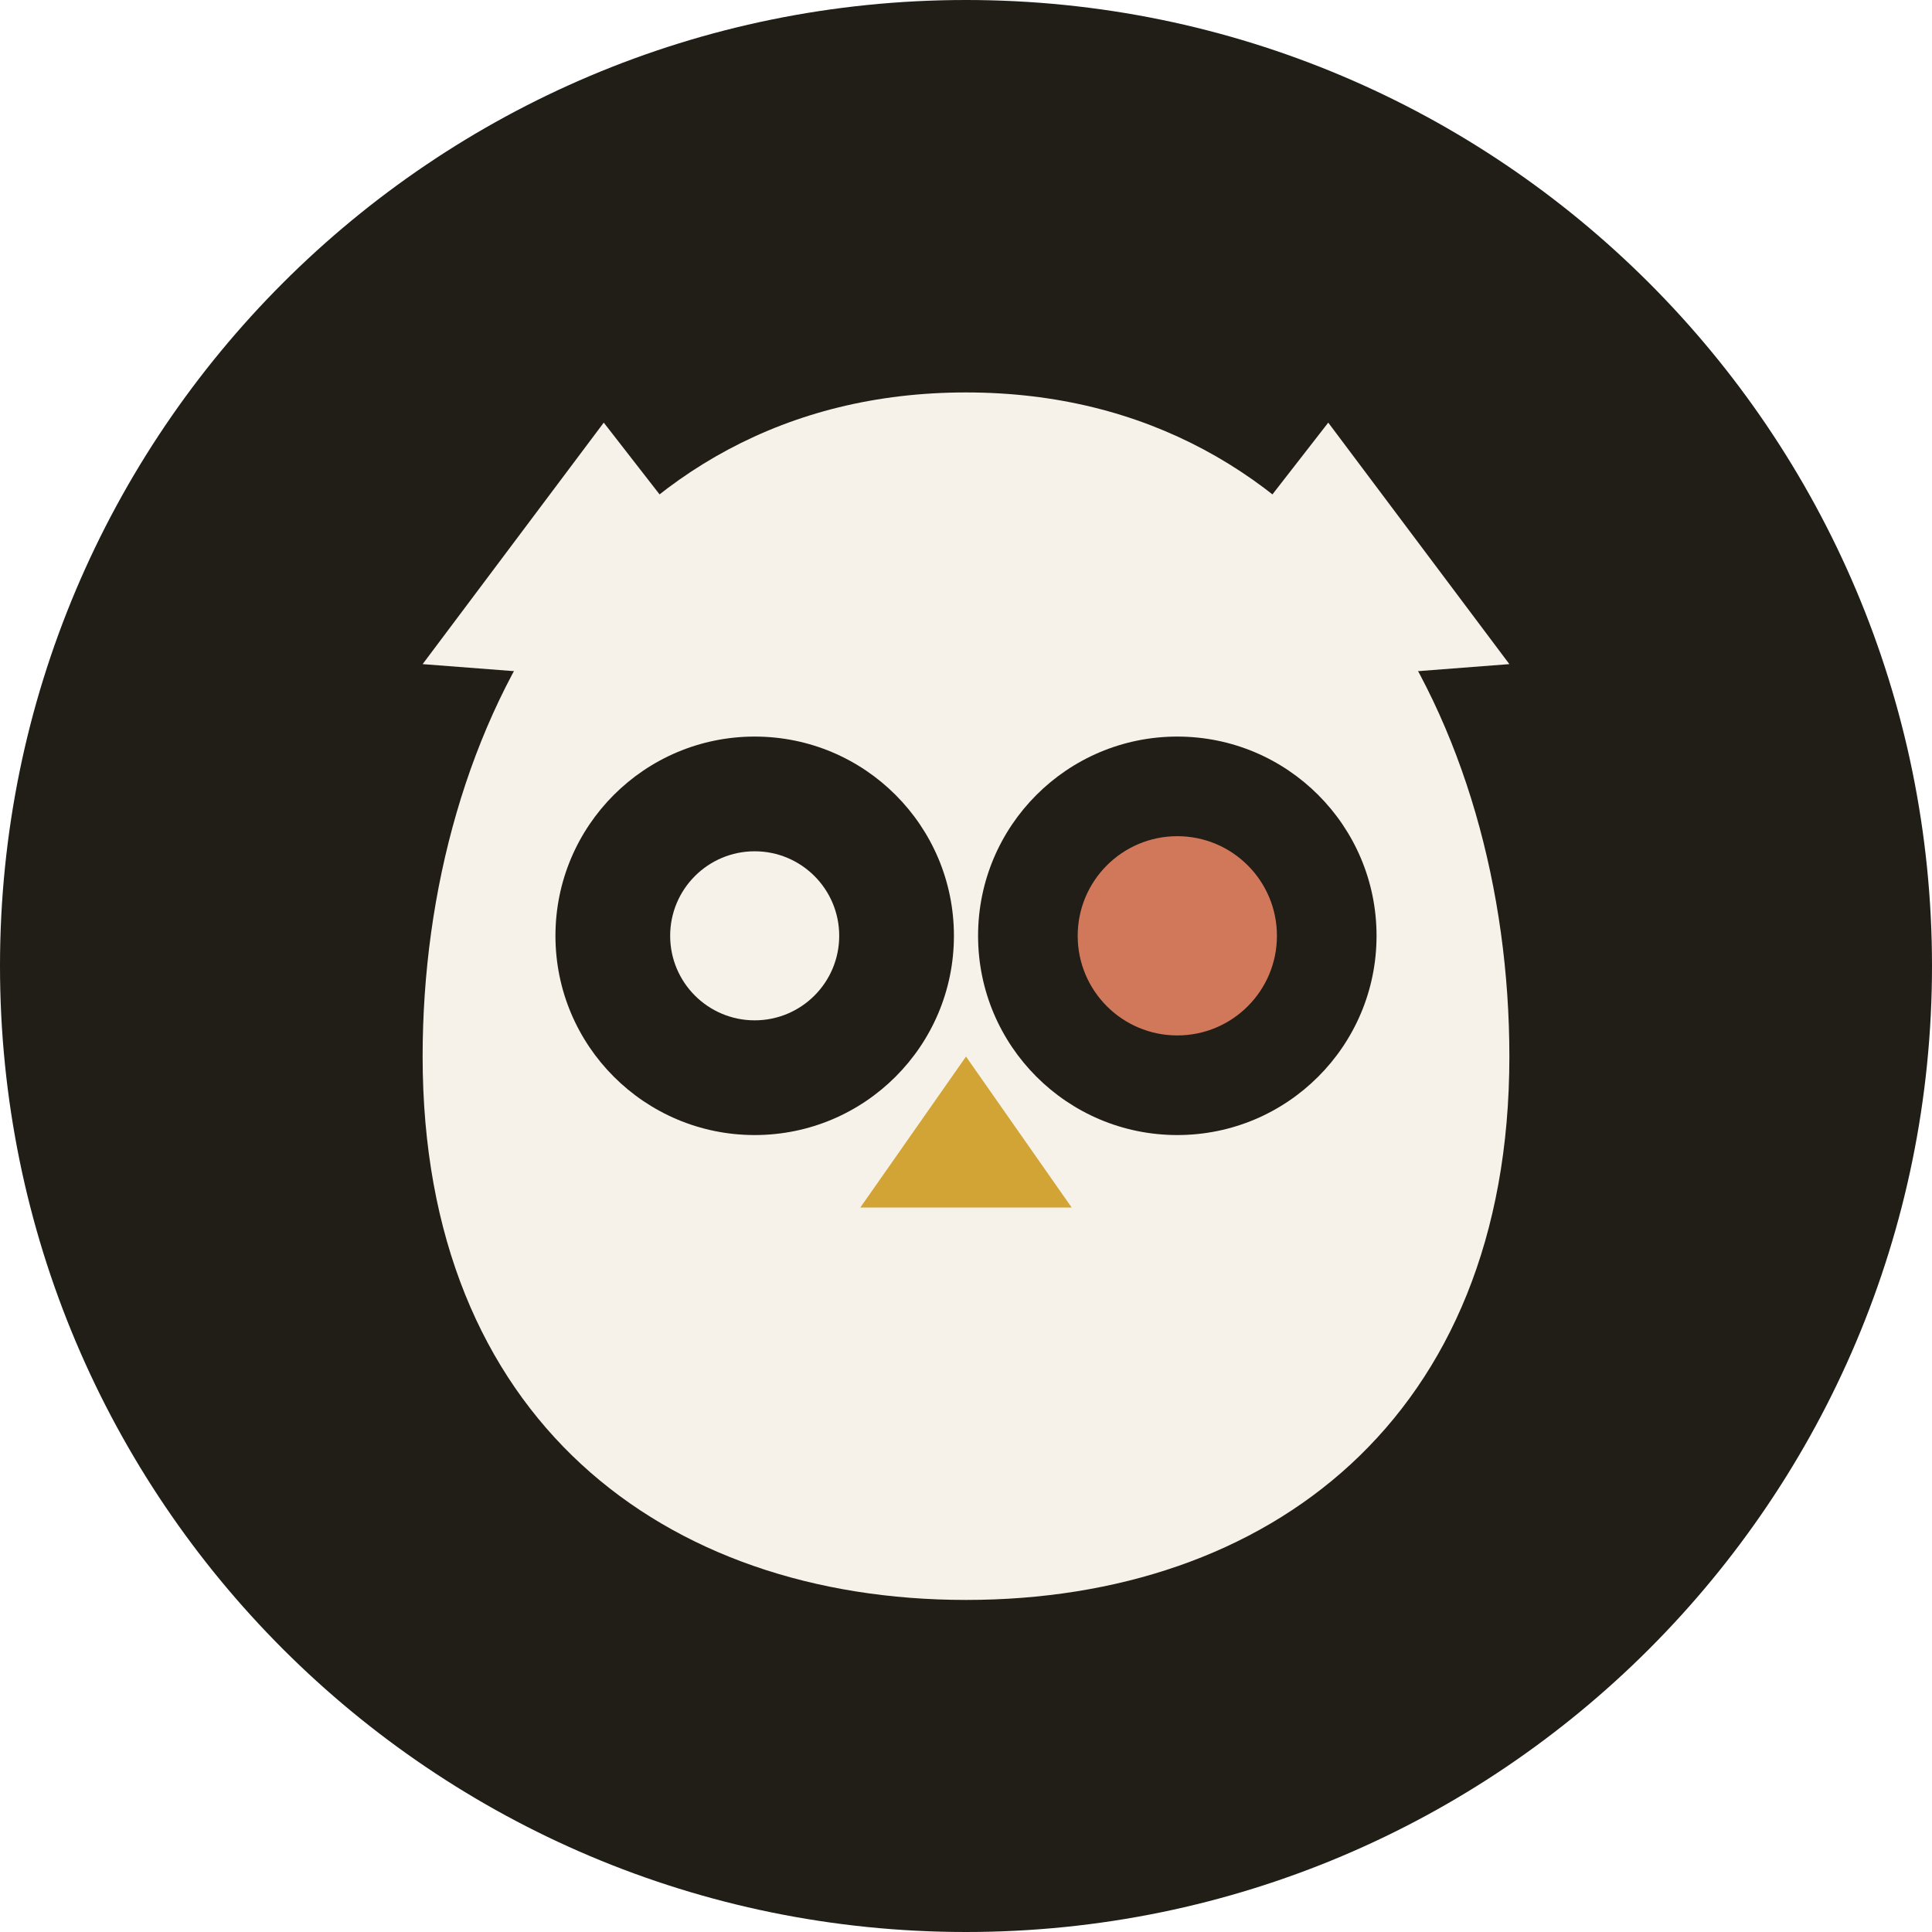
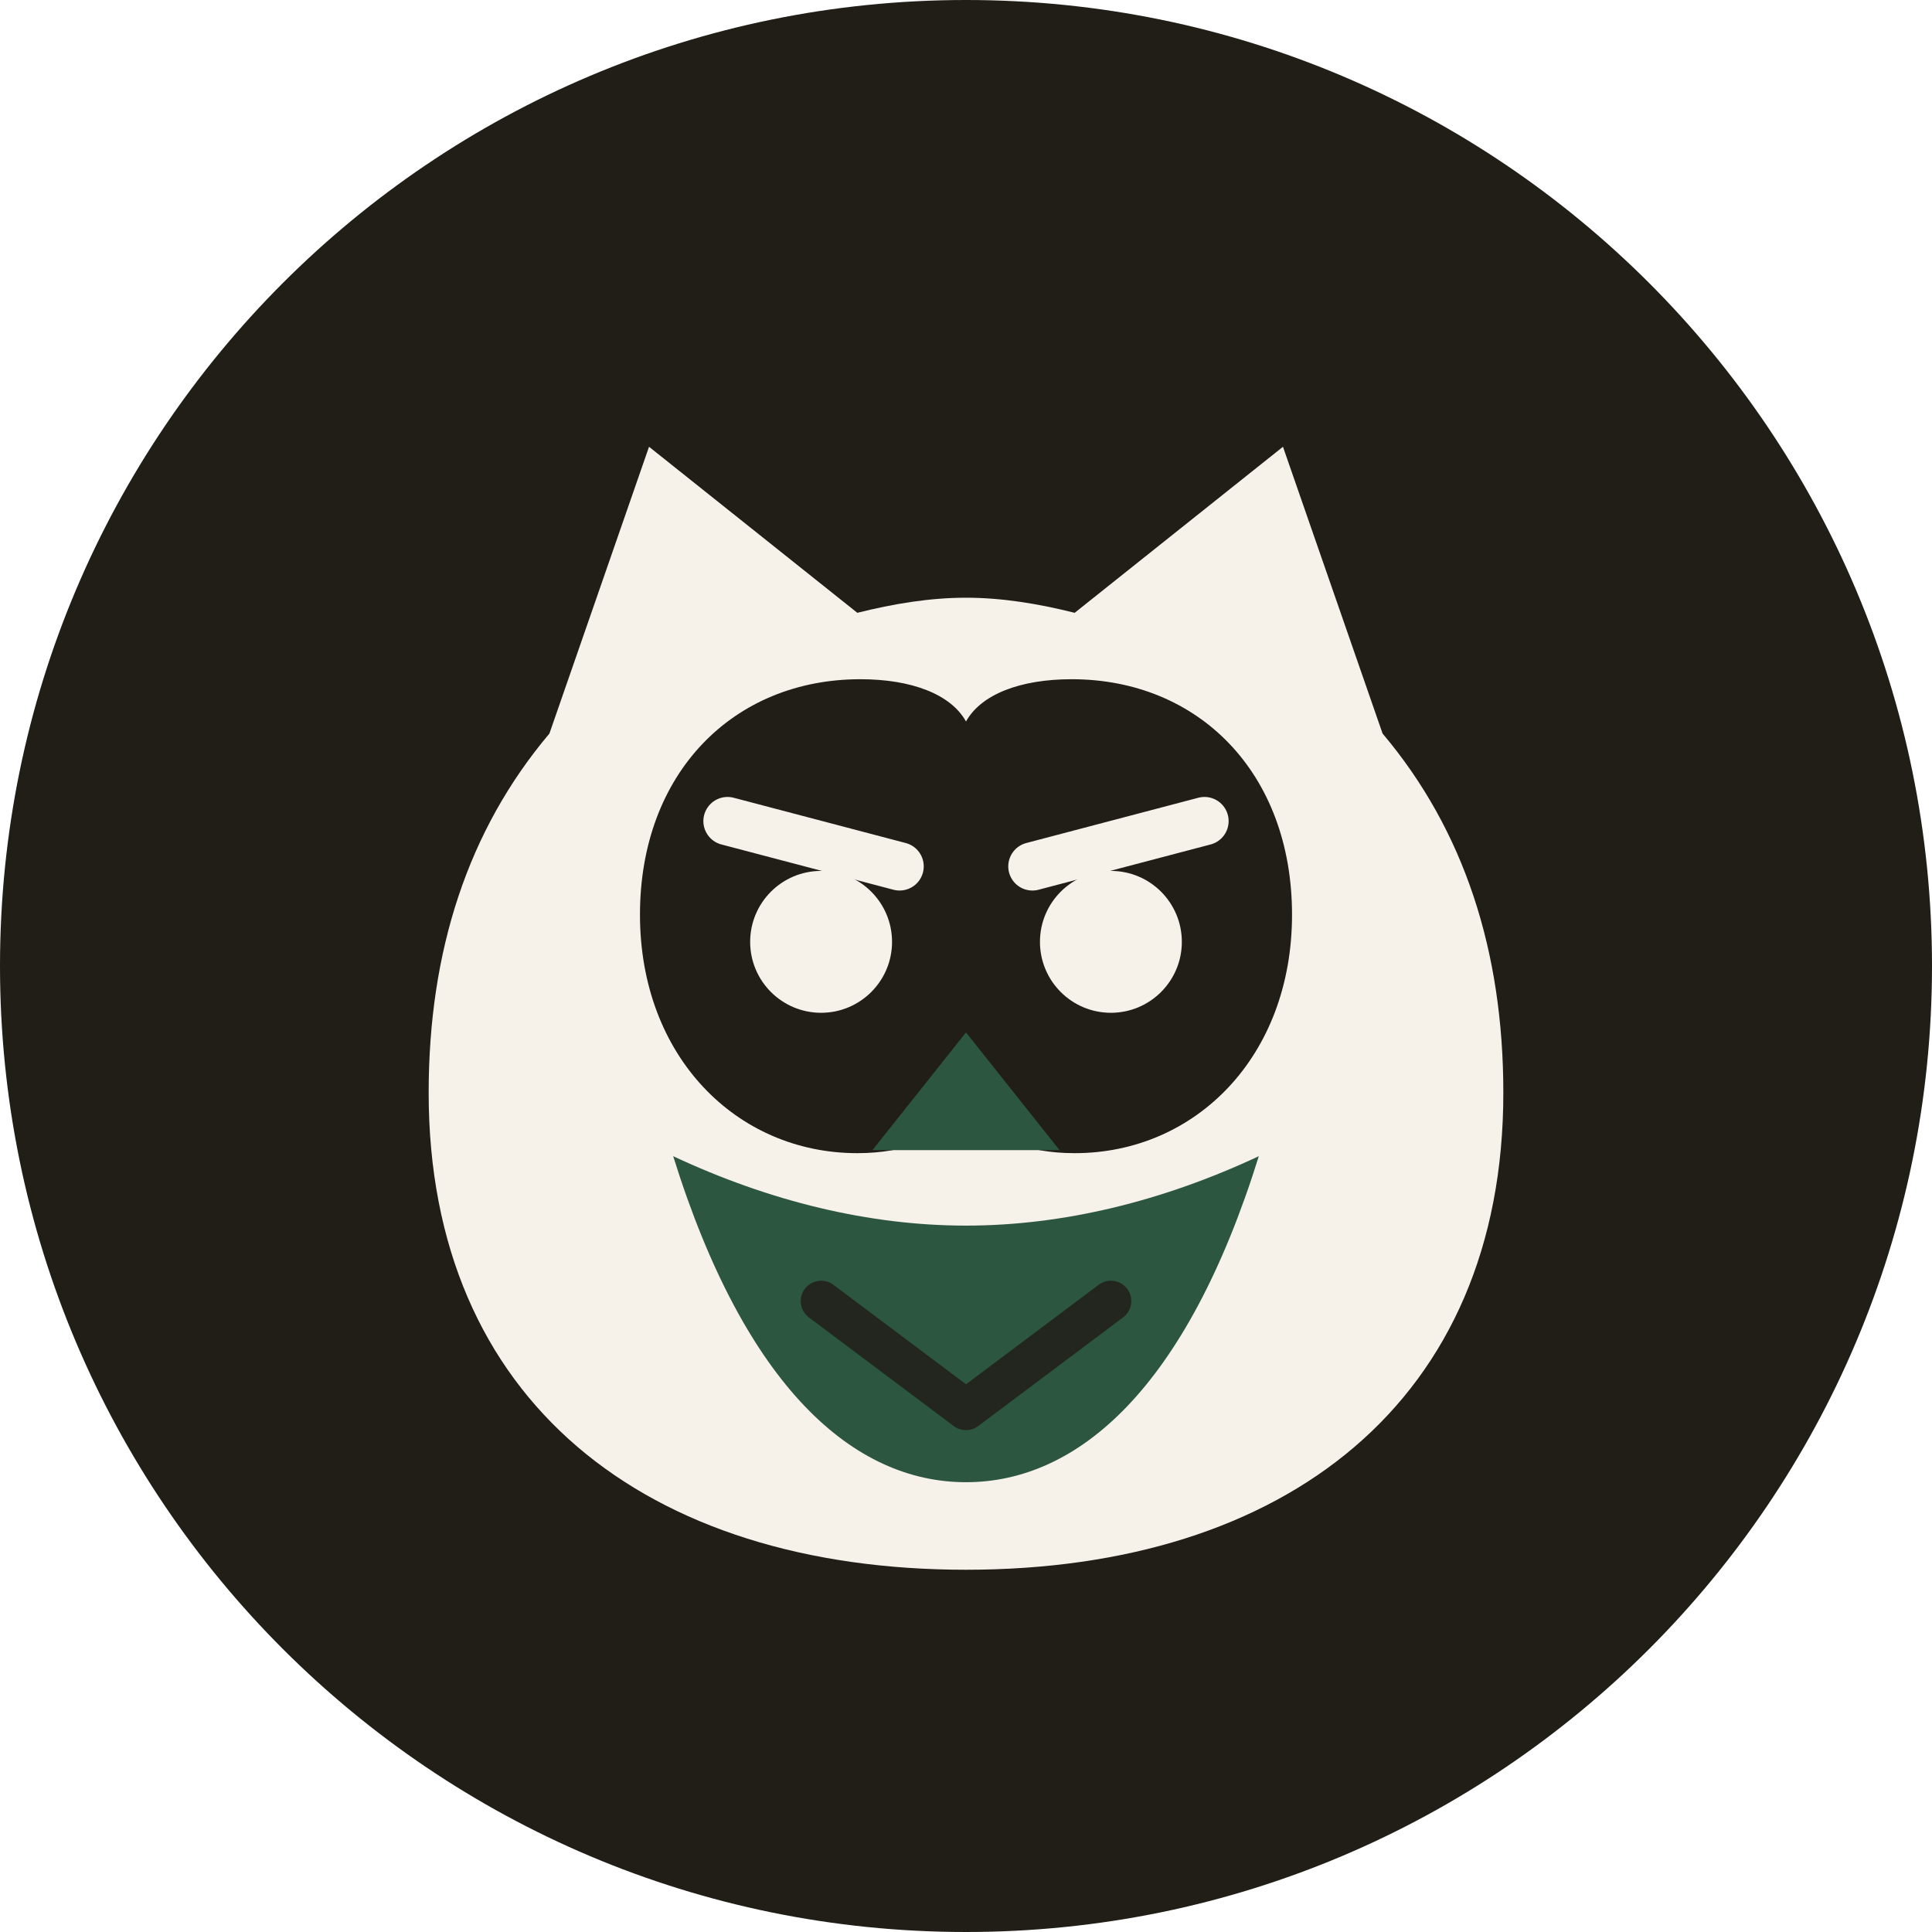
<svg xmlns="http://www.w3.org/2000/svg" viewBox="0 0 64 64" width="64" height="64" role="img" aria-label="Bidframe">
  <circle cx="32" cy="32" r="32" fill="#211d17" />
-   <path d="M20 14L27 23L14 22Z" fill="#f6f2e9" />
-   <path d="M44 14L37 23L50 22Z" fill="#f6f2e9" />
-   <path d="M32 13C20 13 14 24 14 35C14 47 22 53 32 53C42 53 50 47 50 35C50 24 44 13 32 13Z" fill="#f6f2e9" />
-   <circle cx="25" cy="31" r="6.6" fill="#211d17" />
-   <circle cx="39" cy="31" r="6.6" fill="#211d17" />
-   <circle cx="25" cy="31" r="2.8" fill="#f6f2e9" />
-   <circle cx="39" cy="31" r="3.3" fill="#d2785a" />
-   <path d="M32 35L35.5 40H28.5Z" fill="#d2a435" />
+   <path d="M18.2 24.3L21.5 14.8L28.4 20.3C29.6 20 30.8 19.8 32 19.8C33.2 19.8 34.4 20 35.6 20.3L42.5 14.8L45.8 24.3C48.5 27.5 49.8 31.5 49.8 36.2C49.8 46.4 42.6 52 32 52C21.4 52 14.2 46.4 14.2 36.2C14.2 31.5 15.5 27.5 18.2 24.3Z" fill="#f6f2e9" />
+   <path d="M21.2 30.3C21.2 25.6 24.3 22.5 28.5 22.5C30.2 22.5 31.5 23 32 23.9C32.5 23 33.8 22.5 35.5 22.5C39.7 22.5 42.8 25.6 42.8 30.3C42.8 35 39.6 38.2 35.6 38.2C34 38.2 32.8 37.7 32 36.8C31.2 37.7 30 38.2 28.4 38.2C24.4 38.2 21.2 35 21.2 30.3Z" fill="#211d17" />
+   <path d="M22.3 38.3C24.7 46 28.3 49.1 32 49.1C35.7 49.1 39.3 46 41.7 38.3C38.5 39.8 35.2 40.6 32 40.6C28.8 40.6 25.5 39.8 22.3 38.3Z" fill="#2c5640" />
+   <path d="M24.1 27.2L29.8 28.7M39.9 27.2L34.2 28.7" fill="none" stroke="#f6f2e9" stroke-width="1.6" stroke-linecap="round" />
+   <circle cx="27.2" cy="31.2" r="2.35" fill="#f6f2e9" />
+   <circle cx="36.8" cy="31.2" r="2.35" fill="#f6f2e9" />
+   <path d="M32 34.2L35.1 38.1H28.9Z" fill="#2c5640" />
+   <path d="M27.2 43.1L32 46.7L36.8 43.1" fill="none" stroke="#211d17" stroke-width="1.35" stroke-linecap="round" stroke-linejoin="round" opacity="0.85" />
</svg>
